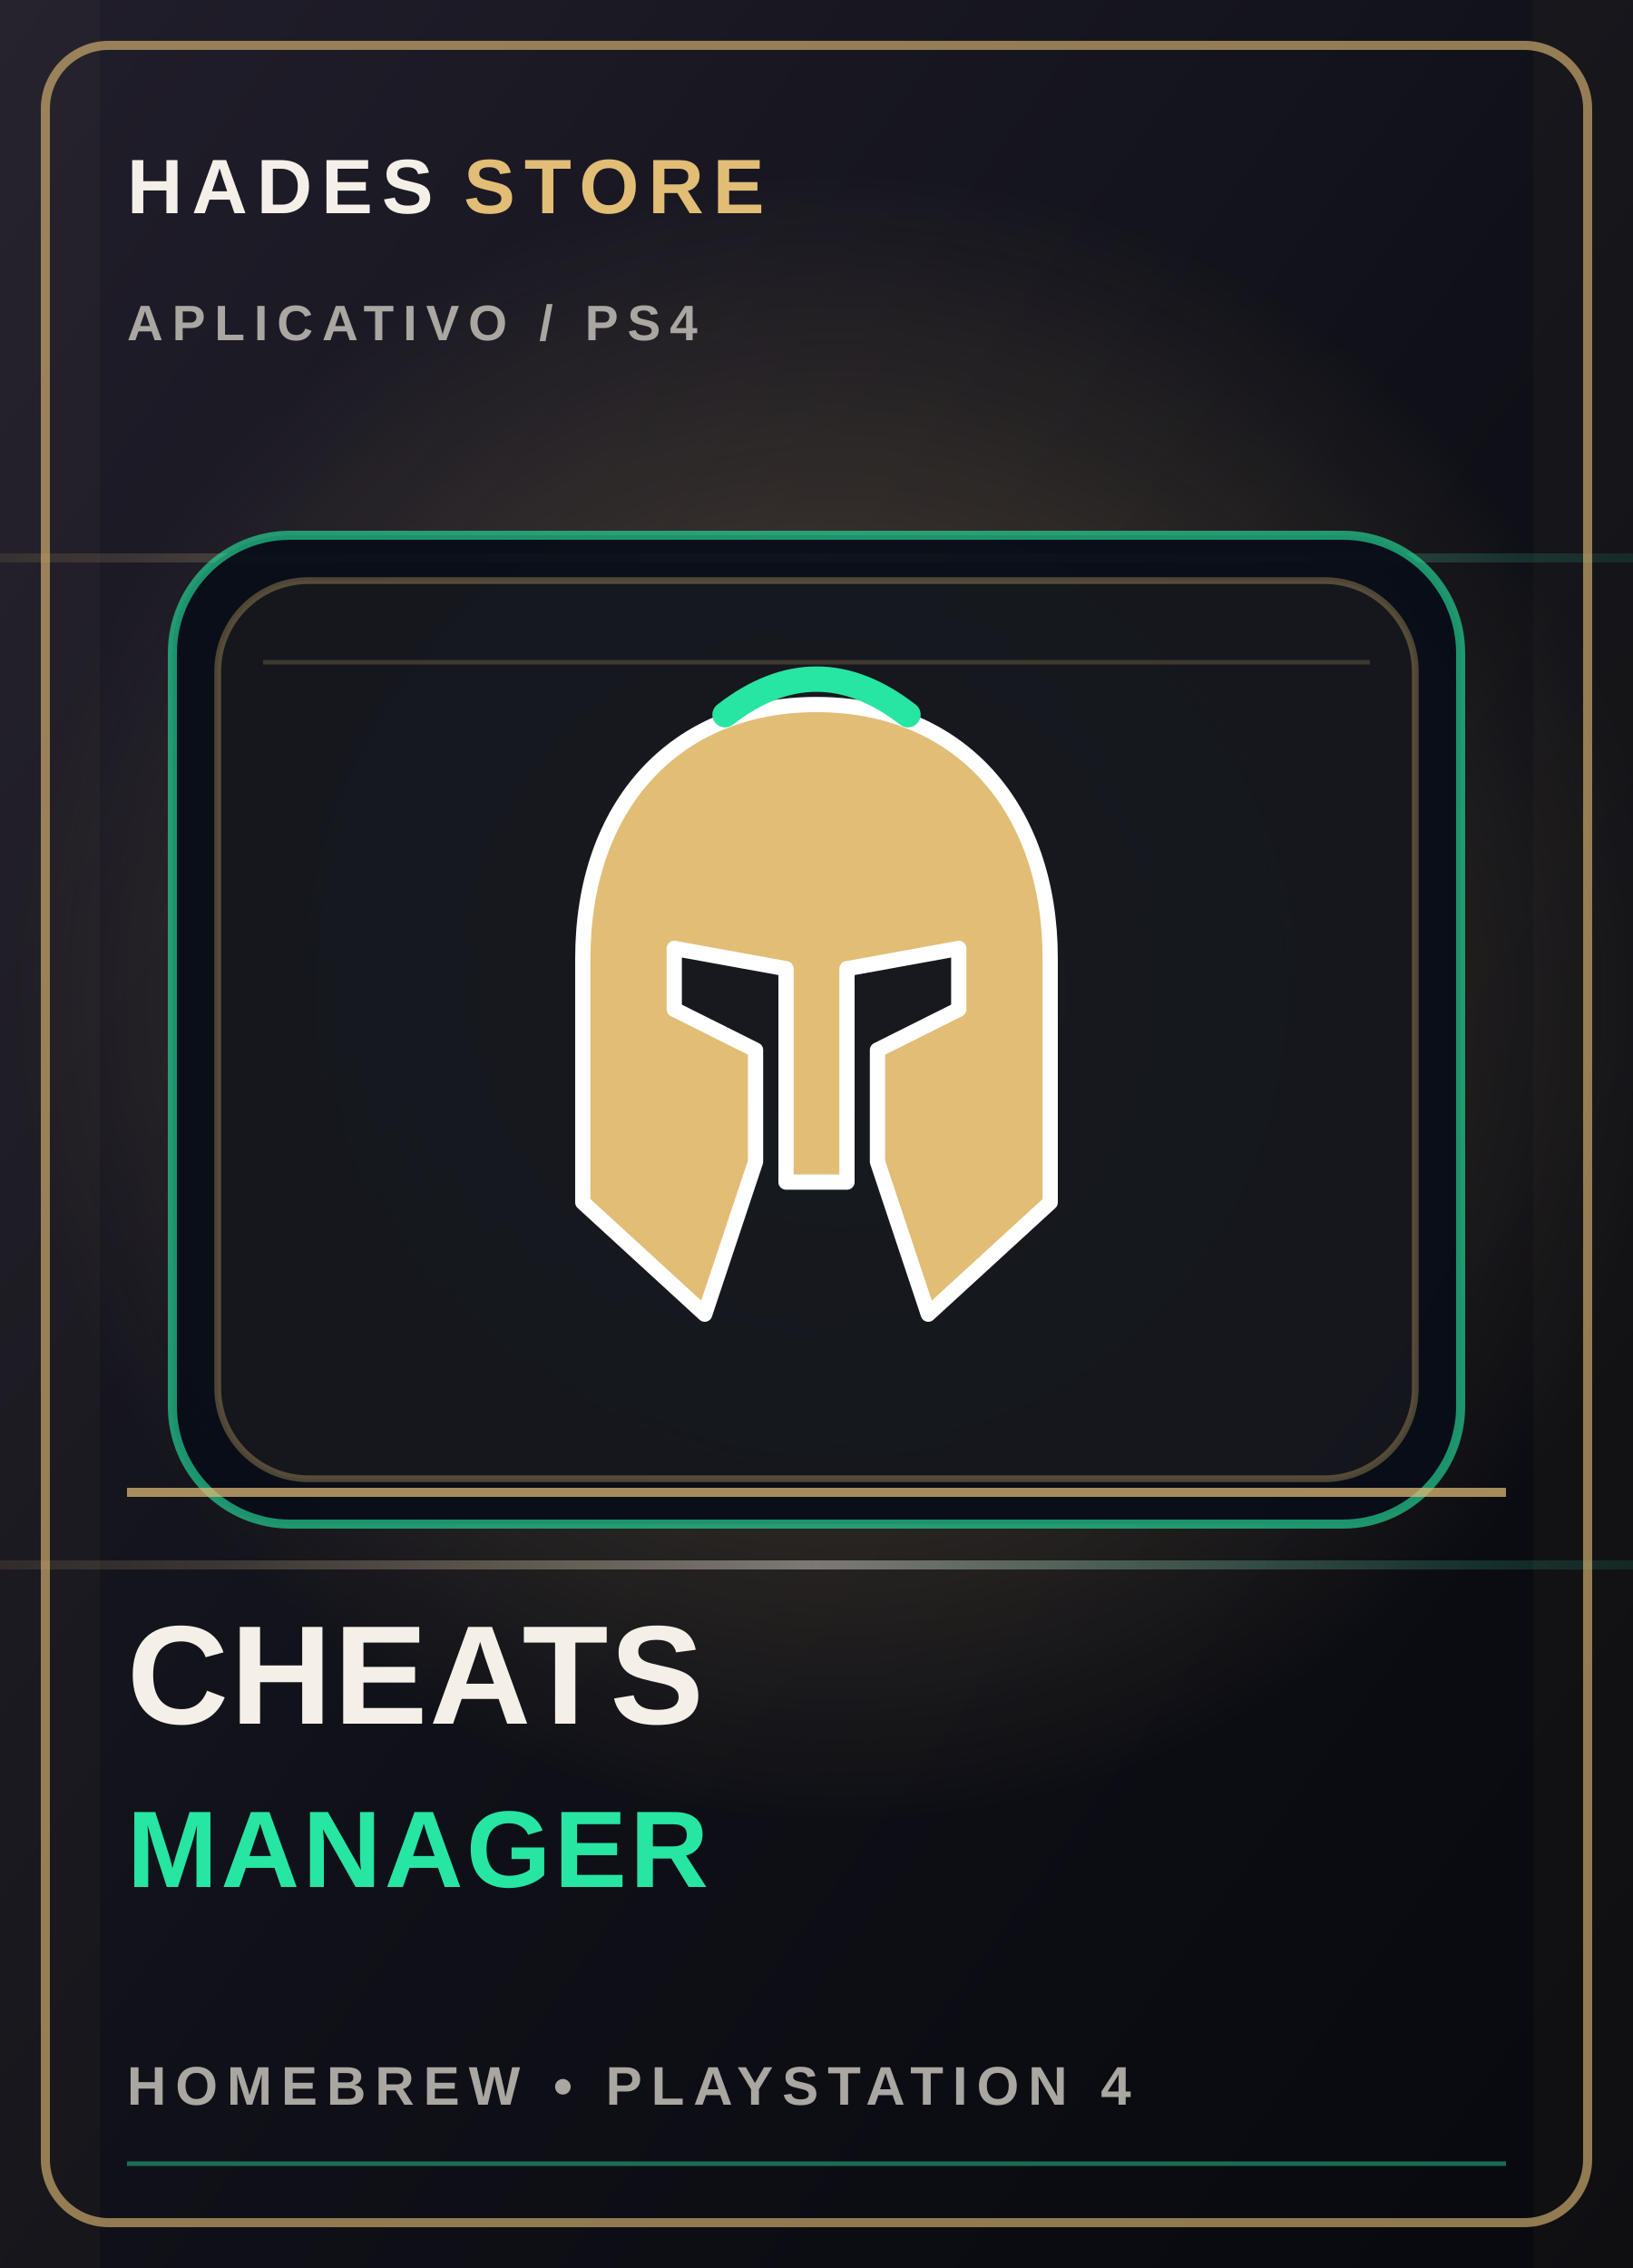
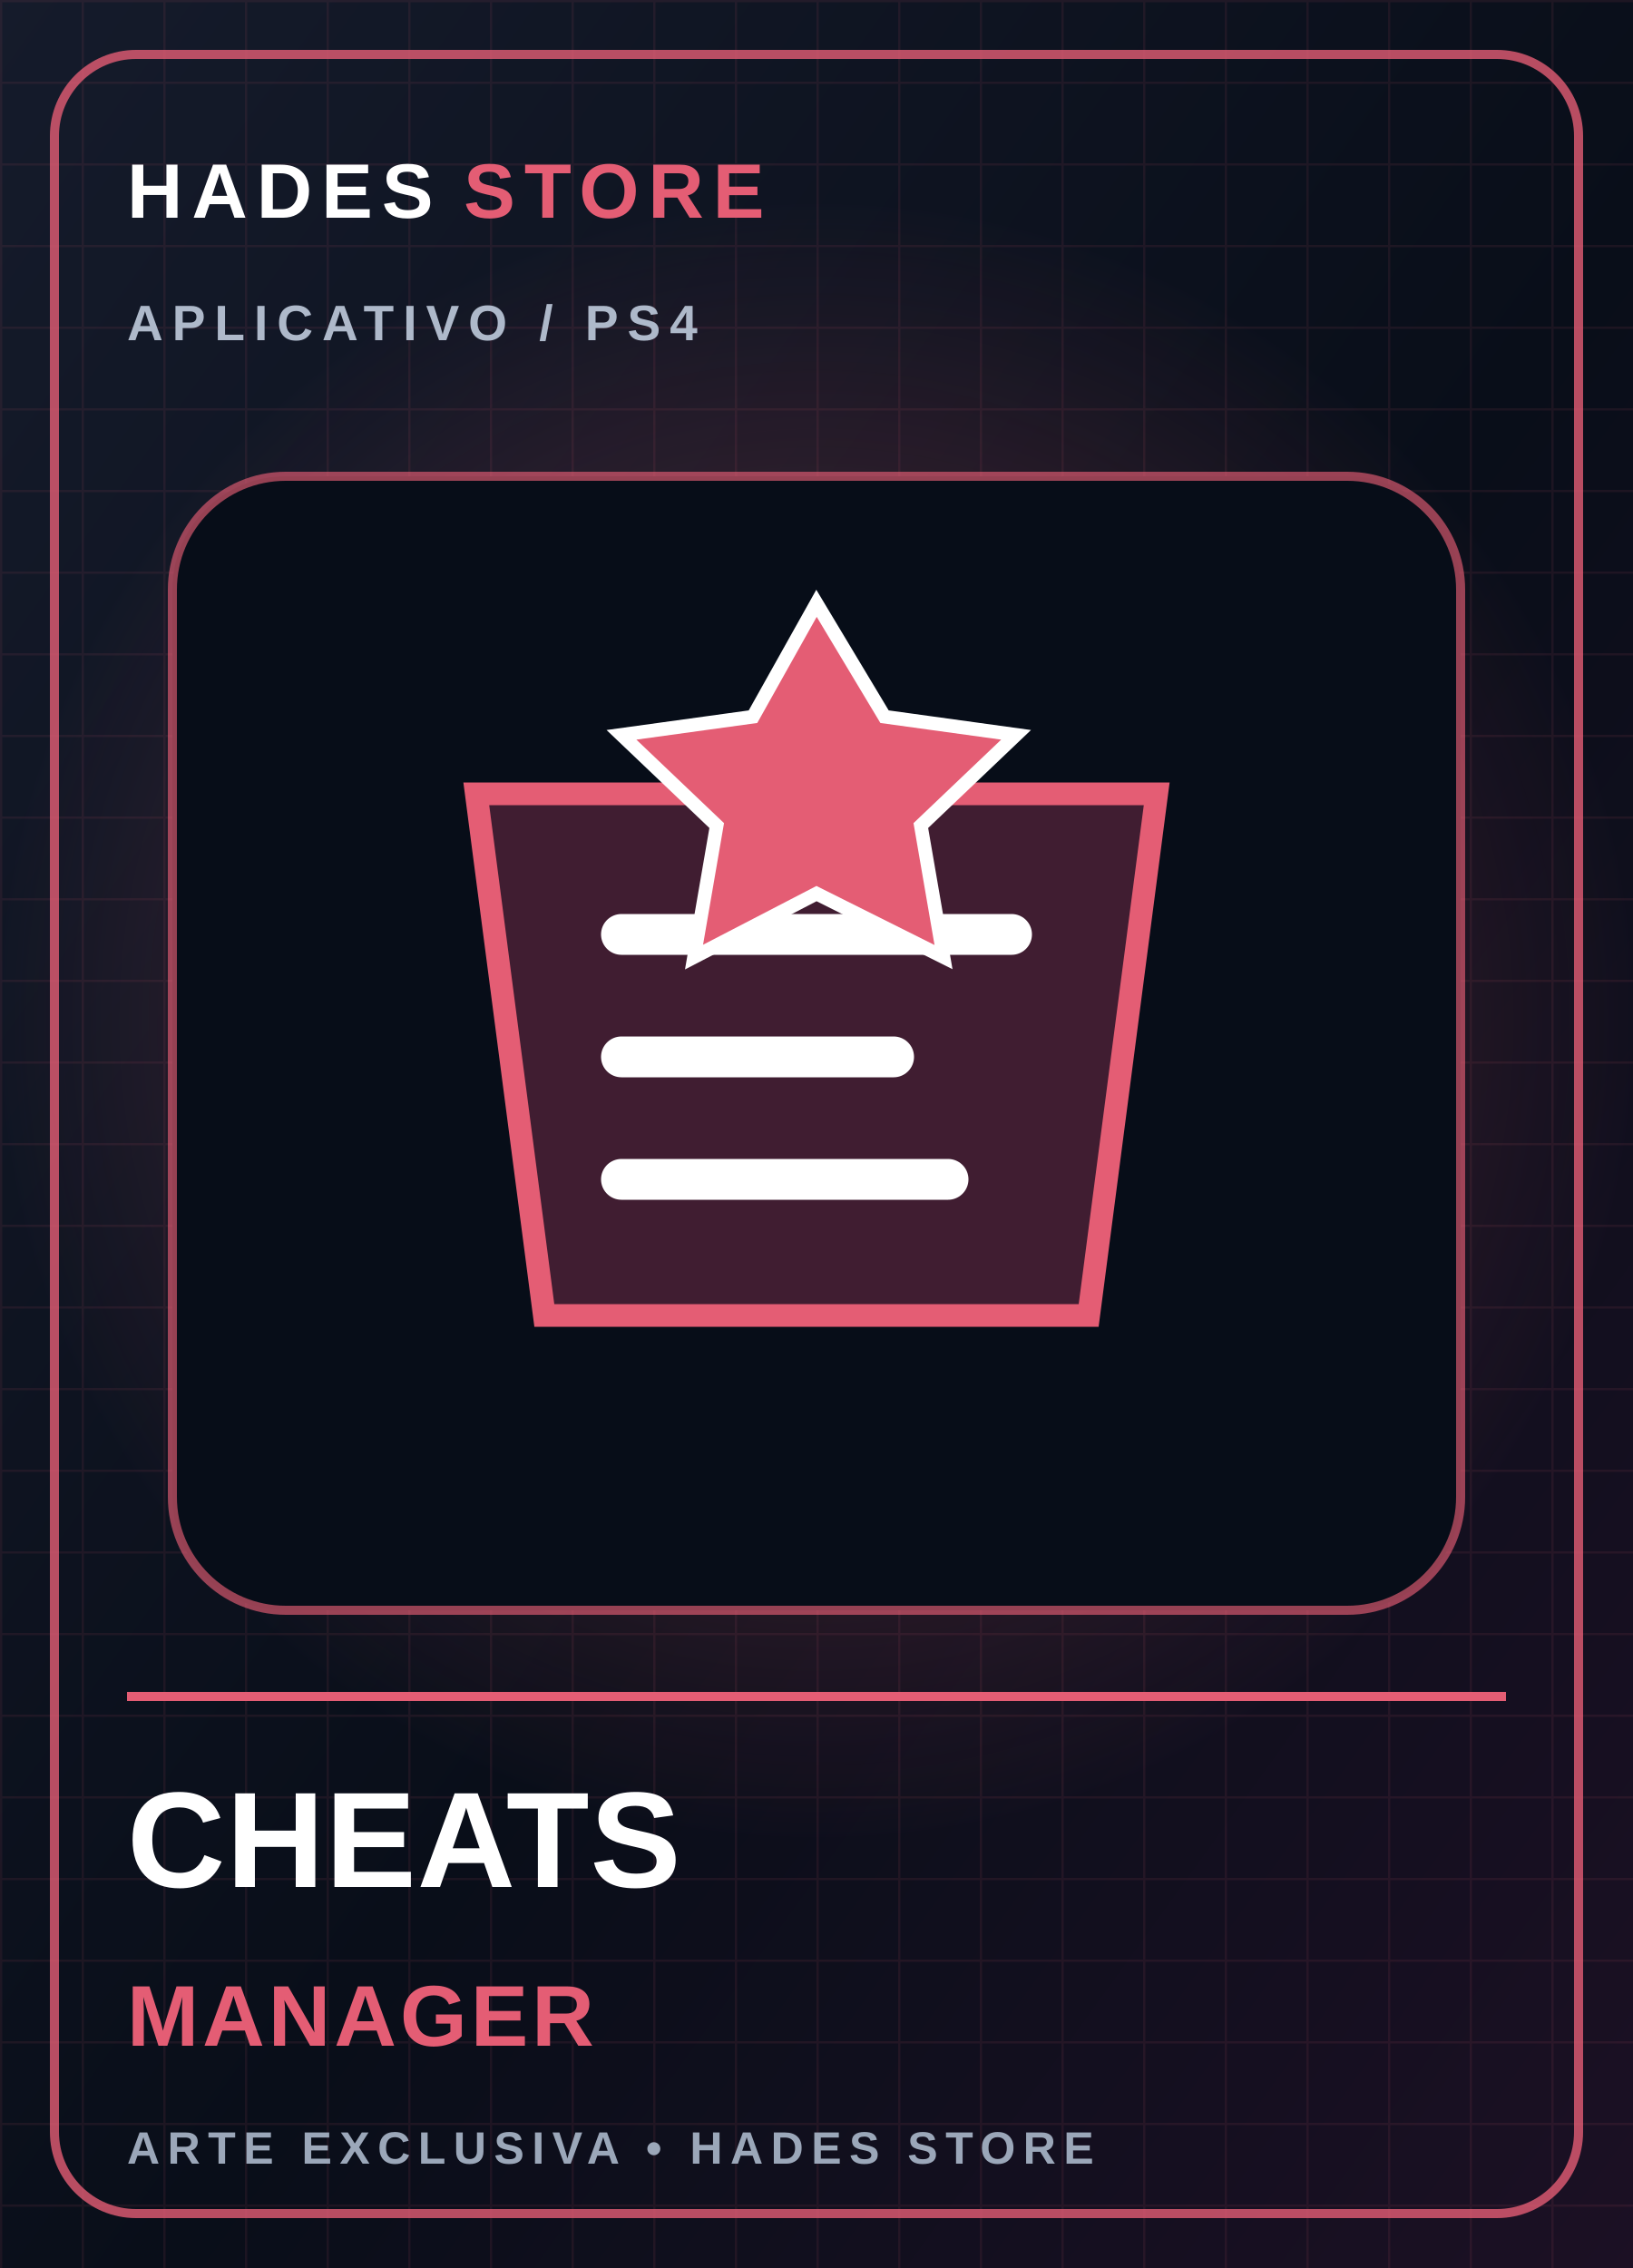
- <svg xmlns="http://www.w3.org/2000/svg" viewBox="0 0 360 500" role="img" aria-labelledby="title desc">
+ <svg xmlns="http://www.w3.org/2000/svg" viewBox="0 0 360 500" role="img" aria-label="CHEATS MANAGER">
  <defs>
-     <linearGradient id="bg-cover-3" x1="0" y1="0" x2="1" y2="1">
-       <stop stop-color="#211e2b" />
-       <stop offset=".52" stop-color="#101118" />
-       <stop offset="1" stop-color="#08090e" />
+     <linearGradient id="bg" x2="1" y2="1">
+       <stop stop-color="#151b2b" />
+       <stop offset=".55" stop-color="#090e19" />
+       <stop offset="1" stop-color="#1c1024" />
    </linearGradient>
-     <radialGradient id="glow-cover-3">
-       <stop stop-color="#e2bd76" stop-opacity=".34" />
-       <stop offset="1" stop-color="#e2bd76" stop-opacity="0" />
+     <radialGradient id="halo">
+       <stop stop-color="#e45d74" stop-opacity=".38" />
+       <stop offset="1" stop-color="#e45d74" stop-opacity="0" />
    </radialGradient>
-     <linearGradient id="foil-cover-3" x1="0" y1="0" x2="1" y2="0">
-       <stop stop-color="#e2bd76" stop-opacity=".1" />
-       <stop offset=".5" stop-color="#f4f0e8" stop-opacity=".42" />
-       <stop offset="1" stop-color="#27e5a2" stop-opacity=".1" />
-     </linearGradient>
+     <pattern id="grid" width="18" height="18" patternUnits="userSpaceOnUse">
+       <path d="M18 0H0V18" fill="none" stroke="#e45d74" stroke-opacity=".09" />
+     </pattern>
  </defs>
-   <rect width="360" height="500" fill="url(#bg-cover-3)" />
-   <circle cx="185" cy="220" r="183" fill="url(#glow-cover-3)" />
-   <path d="M0 123h360M0 345h360" stroke="url(#foil-cover-3)" stroke-width="2" />
-   <path d="M0 0h22v500H0zm338 0h22v500h-22z" fill="#e2bd76" opacity=".035" />
-   <rect x="10" y="10" width="340" height="480" rx="14" fill="none" stroke="#e2bd76" stroke-opacity=".62" stroke-width="2" />
-   <text x="28" y="47" fill="#f4f0e8" font-family="Arial,sans-serif" font-size="17" font-weight="800" letter-spacing="2">HADES <tspan fill="#e2bd76">STORE</tspan>
+   <rect width="360" height="500" fill="url(#bg)" />
+   <rect width="360" height="500" fill="url(#grid)" />
+   <circle cx="180" cy="225" r="180" fill="url(#halo)" />
+   <rect x="12" y="12" width="336" height="476" rx="18" fill="none" stroke="#e45d74" stroke-width="2" opacity=".8" />
+   <text x="28" y="48" fill="#fff" font-family="Arial,sans-serif" font-size="17" font-weight="900" letter-spacing="2">HADES <tspan fill="#e45d74">STORE</tspan>
  </text>
-   <text x="28" y="75" fill="#aaa6a1" font-family="Arial,sans-serif" font-size="11" font-weight="700" letter-spacing="2">APLICATIVO  /  PS4</text>
-   <rect x="38" y="118" width="284" height="218" rx="26" fill="#080d18" fill-opacity=".94" stroke="#27e5a2" stroke-opacity=".62" stroke-width="2" />
-   <rect x="48" y="128" width="264" height="198" rx="20" fill="#e2bd76" fill-opacity=".055" stroke="#e2bd76" stroke-opacity=".32" stroke-width="1.5" />
-   <path d="M58 146h244" stroke="#e2bd76" stroke-opacity=".2" stroke-width="1" />
-   <g color="#e2bd76" transform="translate(180 227) scale(1.12) translate(-180 -227)">
-     <g transform="translate(180, 227)">
-       <path d="M0,-64 C28,-64 46,-44 46,-14 L46,34 L22,56 L12,26 L12,4 L28,-4 L28,-16 L6,-12 L6,30 L-6,30 L-6,-12 L-28,-16 L-28,-4 L-12,4 L-12,26 L-22,56 L-46,34 L-46,-14 C-46,-44 -28,-64 0,-64 Z" fill="#e2bd76" stroke="#ffffff" stroke-width="3" stroke-linejoin="round" />
-       <path d="M-18,-62 Q0,-76 18,-62" fill="none" stroke="#27e5a2" stroke-width="5" stroke-linecap="round" />
-     </g>
-   </g>
-   <path d="M28 329h304" stroke="#e2bd76" stroke-opacity=".72" stroke-width="2" />
-   <text x="28" y="380" fill="#f4f0e8" font-family="Arial,sans-serif" font-size="31" font-weight="900" letter-spacing=".4">CHEATS</text>
-   <text x="28" y="416" fill="#27e5a2" font-family="Arial,sans-serif" font-size="24" font-weight="800" letter-spacing=".7">MANAGER</text>
-   <text x="28" y="464" fill="#aaa6a1" font-family="Arial,sans-serif" font-size="12" font-weight="700" letter-spacing="2">HOMEBREW  •  PLAYSTATION 4</text>
-   <path d="M28 477h304" stroke="#27e5a2" stroke-opacity=".45" />
+   <text x="28" y="75" fill="#aeb9ca" font-family="Arial,sans-serif" font-size="11" font-weight="700" letter-spacing="2">APLICATIVO / PS4</text>
+   <rect x="38" y="105" width="284" height="250" rx="25" fill="#070d18" stroke="#e45d74" stroke-opacity=".65" stroke-width="2" />
+   <path d="M105 175h150l-15 115H120Z" fill="#401d31" stroke="#e45d74" stroke-width="5" />
+   <path d="M137 206h86M137 233h60M137 260h72" stroke="#fff" stroke-width="9" stroke-linecap="round" />
+   <path d="M180 133l15 25 29 4-21 20 5 29-28-14-27 14 5-29-21-20 29-4Z" fill="#e45d74" stroke="#fff" stroke-width="3" />
+   <path d="M28 374h304" stroke="#e45d74" stroke-width="2" />
+   <text x="28" y="416" fill="#fff" font-family="Arial,sans-serif" font-size="30" font-weight="900" letter-spacing=".2">CHEATS</text>
+   <text x="28" y="451" fill="#e45d74" font-family="Arial,sans-serif" font-size="19" font-weight="800" letter-spacing=".8">MANAGER</text>
+   <text x="28" y="477" fill="#9ba7b9" font-family="Arial,sans-serif" font-size="10" font-weight="700" letter-spacing="1.7">ARTE EXCLUSIVA • HADES STORE</text>
</svg>
